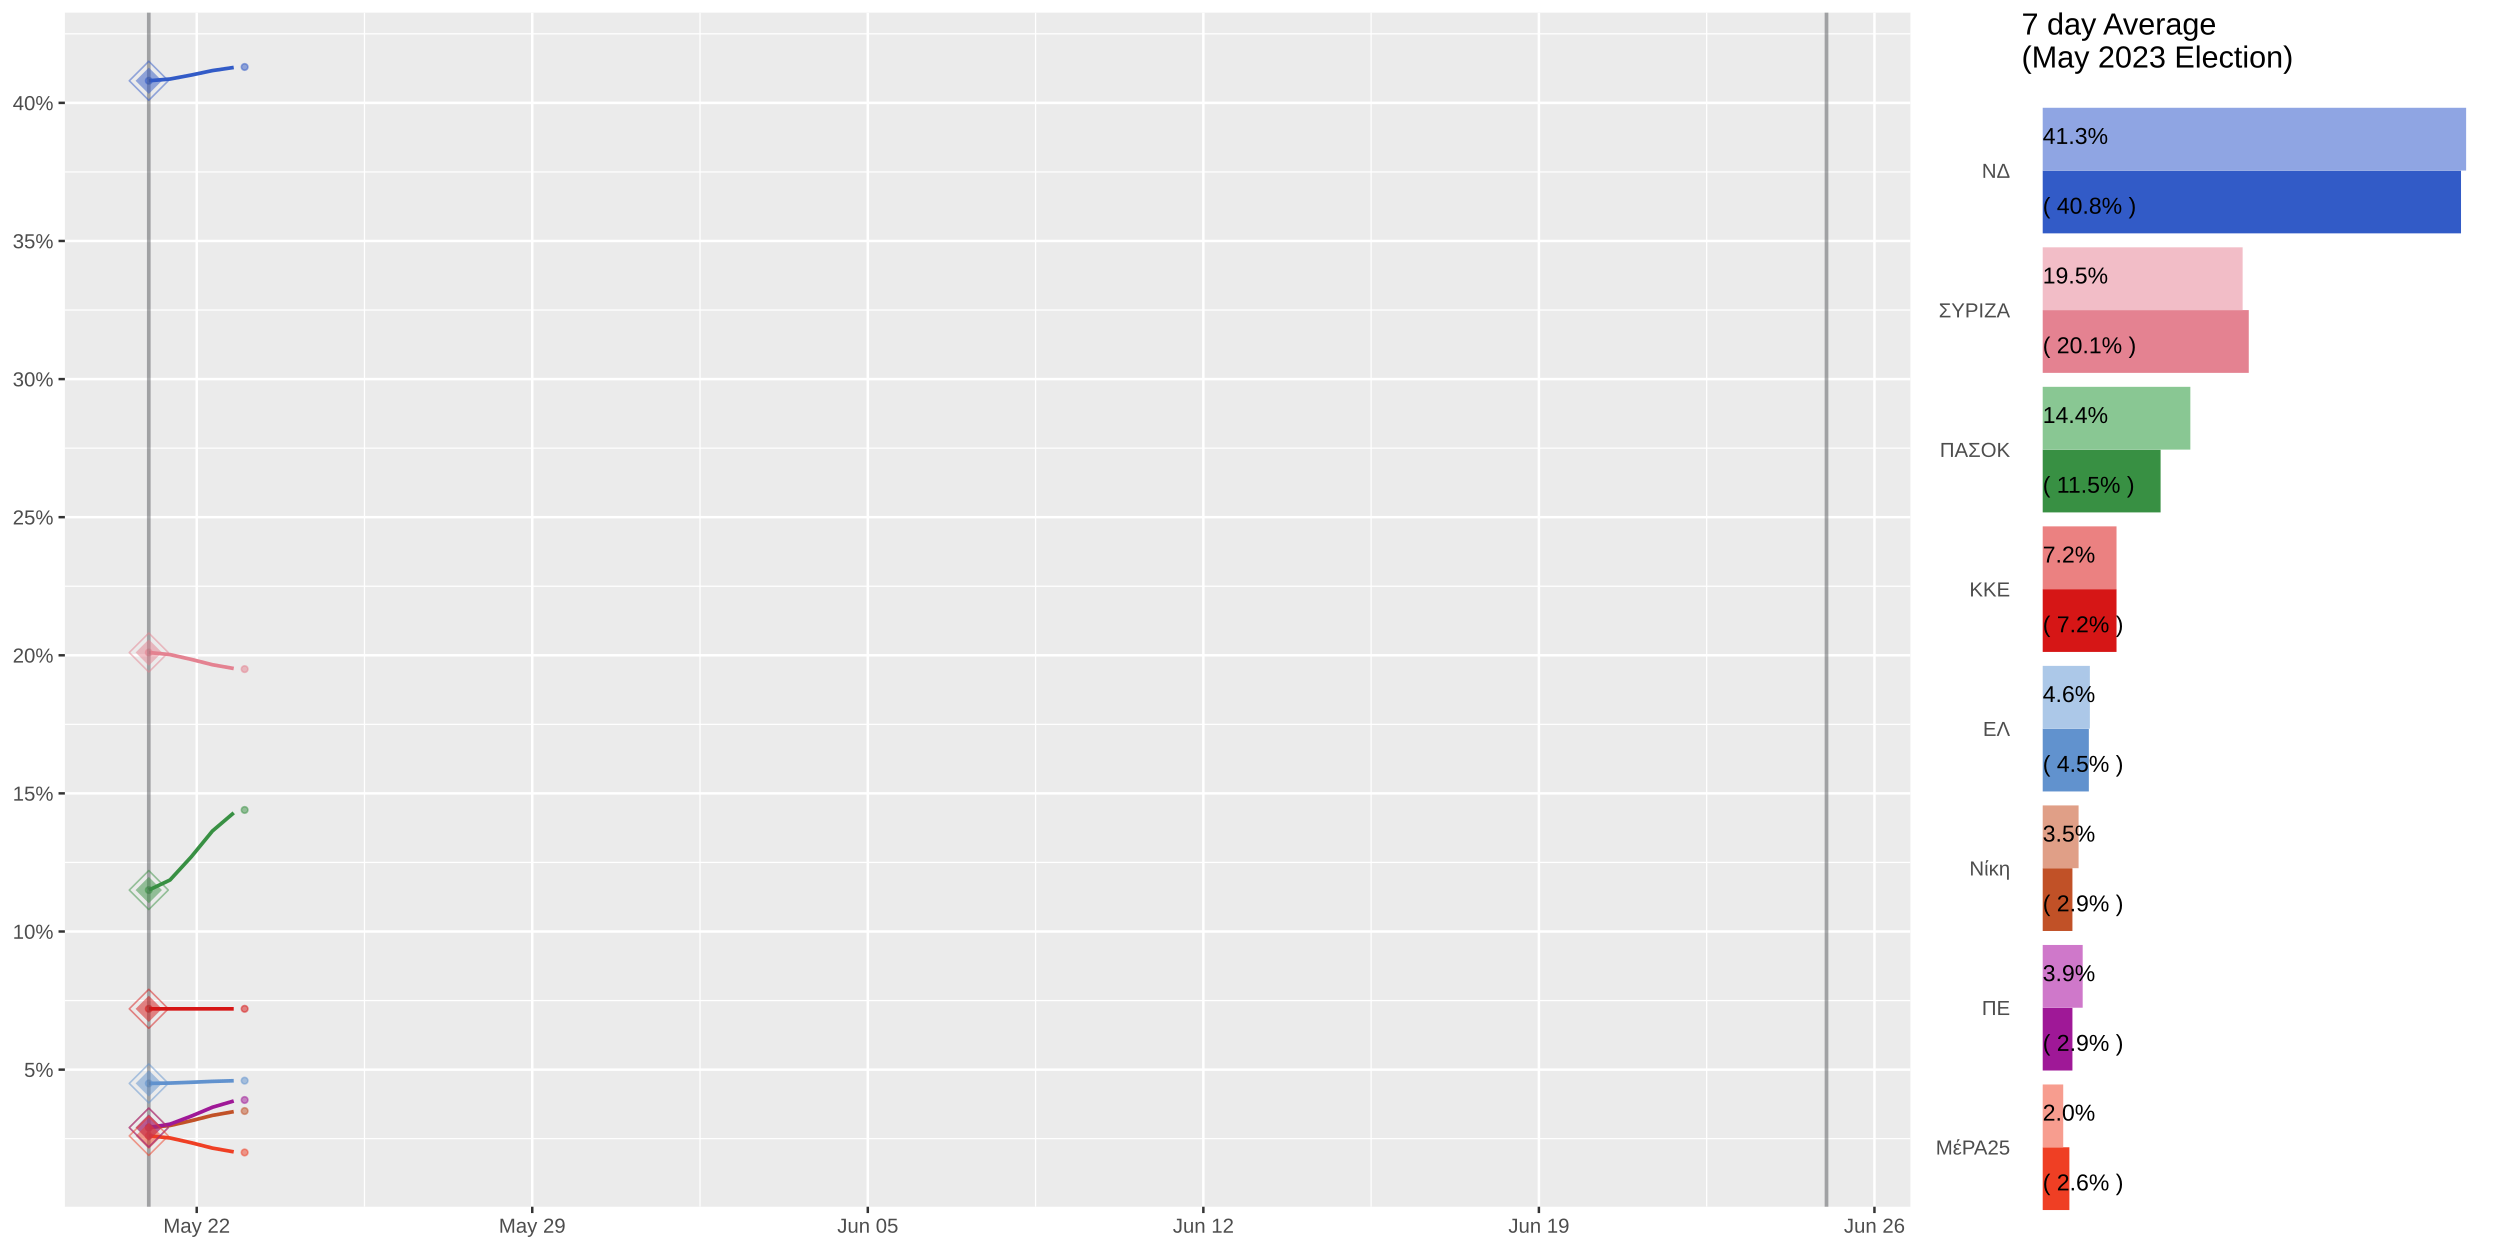
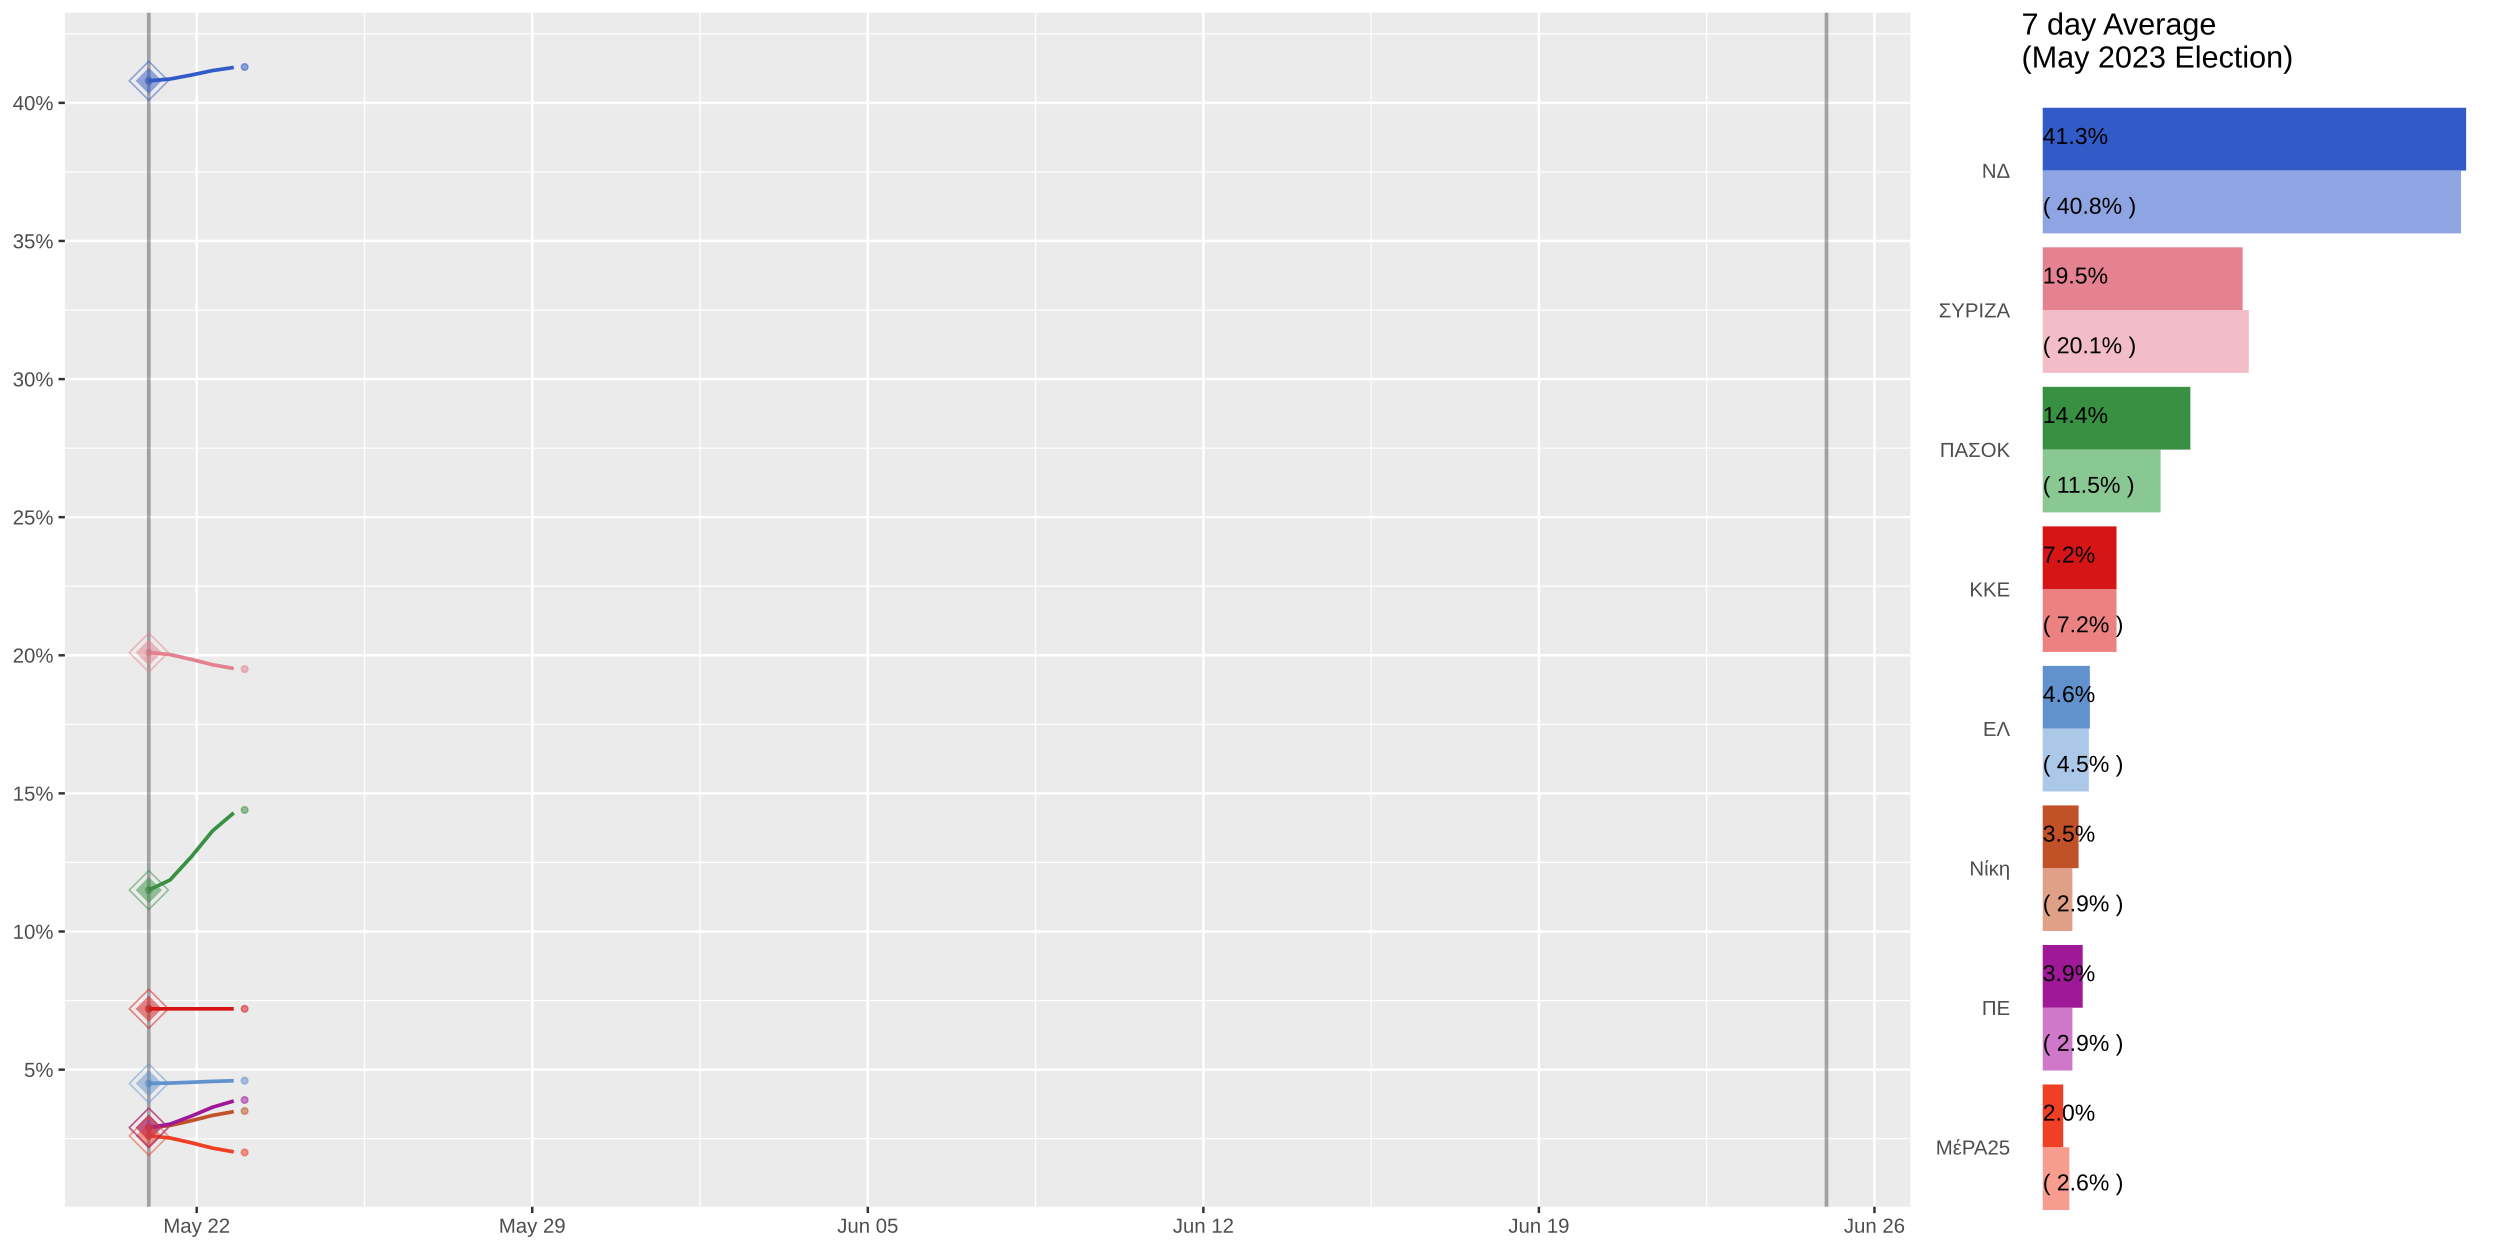
<svg xmlns="http://www.w3.org/2000/svg" class="svglite" width="1080.00pt" height="540.00pt" viewBox="0 0 1080.00 540.00">
  <defs>
    <style type="text/css">
    line, polyline, polygon, path, rect, circle {
      fill: none;
      stroke: #000000;
      stroke-linecap: round;
      stroke-linejoin: round;
      stroke-miterlimit: 10.00;
    }
    text {
      white-space: pre;
    }
  </style>
  </defs>
  <rect width="100%" height="100%" style="stroke: none; fill: none;" />
  <defs>
    <clipPath id="cpMC4wMHwxMDgwLjAwfDAuMDB8NTQwLjAw">
      <rect x="0.00" y="0.00" width="1080.00" height="540.00" />
    </clipPath>
  </defs>
  <g clip-path="url(#cpMC4wMHwxMDgwLjAwfDAuMDB8NTQwLjAw)">
</g>
  <defs>
    <clipPath id="cpMC4wMHw4MzAuNzd8MC4wMHw1NDAuMDA=">
      <rect x="0.00" y="0.00" width="830.77" height="540.00" />
    </clipPath>
  </defs>
  <g clip-path="url(#cpMC4wMHw4MzAuNzd8MC4wMHw1NDAuMDA=)">
    <rect x="0.00" y="0.00" width="830.77" height="540.00" style="stroke-width: 1.07; stroke: #FFFFFF; fill: #FFFFFF;" />
  </g>
  <g clip-path="url(#cpMC4wMHwxMDgwLjAwfDAuMDB8NTQwLjAw)">
</g>
  <defs>
    <clipPath id="cpMjguMDN8ODI1LjI5fDUuNDh8NTIxLjMx">
      <rect x="28.03" y="5.48" width="797.26" height="515.83" />
    </clipPath>
  </defs>
  <g clip-path="url(#cpMjguMDN8ODI1LjI5fDUuNDh8NTIxLjMx)">
    <rect x="28.03" y="5.48" width="797.26" height="515.83" style="stroke-width: 1.07; stroke: none; fill: #EBEBEB;" />
    <polyline points="28.03,491.90 825.29,491.90 " style="stroke-width: 0.53; stroke: #FFFFFF; stroke-linecap: butt;" />
    <polyline points="28.03,432.24 825.29,432.24 " style="stroke-width: 0.53; stroke: #FFFFFF; stroke-linecap: butt;" />
    <polyline points="28.03,372.57 825.29,372.57 " style="stroke-width: 0.53; stroke: #FFFFFF; stroke-linecap: butt;" />
    <polyline points="28.03,312.91 825.29,312.91 " style="stroke-width: 0.53; stroke: #FFFFFF; stroke-linecap: butt;" />
    <polyline points="28.03,253.25 825.29,253.25 " style="stroke-width: 0.53; stroke: #FFFFFF; stroke-linecap: butt;" />
    <polyline points="28.03,193.59 825.29,193.59 " style="stroke-width: 0.53; stroke: #FFFFFF; stroke-linecap: butt;" />
    <polyline points="28.03,133.93 825.29,133.93 " style="stroke-width: 0.53; stroke: #FFFFFF; stroke-linecap: butt;" />
    <polyline points="28.03,74.27 825.29,74.27 " style="stroke-width: 0.53; stroke: #FFFFFF; stroke-linecap: butt;" />
    <polyline points="28.03,14.61 825.29,14.61 " style="stroke-width: 0.53; stroke: #FFFFFF; stroke-linecap: butt;" />
    <polyline points="157.45,521.31 157.45,5.48 " style="stroke-width: 0.53; stroke: #FFFFFF; stroke-linecap: butt;" />
    <polyline points="302.41,521.31 302.41,5.48 " style="stroke-width: 0.53; stroke: #FFFFFF; stroke-linecap: butt;" />
    <polyline points="447.37,521.31 447.37,5.48 " style="stroke-width: 0.53; stroke: #FFFFFF; stroke-linecap: butt;" />
    <polyline points="592.32,521.31 592.32,5.48 " style="stroke-width: 0.53; stroke: #FFFFFF; stroke-linecap: butt;" />
    <polyline points="737.28,521.31 737.28,5.48 " style="stroke-width: 0.53; stroke: #FFFFFF; stroke-linecap: butt;" />
    <polyline points="28.03,462.07 825.29,462.07 " style="stroke-width: 1.07; stroke: #FFFFFF; stroke-linecap: butt;" />
    <polyline points="28.03,402.40 825.29,402.40 " style="stroke-width: 1.07; stroke: #FFFFFF; stroke-linecap: butt;" />
    <polyline points="28.03,342.74 825.29,342.74 " style="stroke-width: 1.07; stroke: #FFFFFF; stroke-linecap: butt;" />
    <polyline points="28.03,283.08 825.29,283.08 " style="stroke-width: 1.07; stroke: #FFFFFF; stroke-linecap: butt;" />
    <polyline points="28.03,223.42 825.29,223.42 " style="stroke-width: 1.07; stroke: #FFFFFF; stroke-linecap: butt;" />
    <polyline points="28.03,163.76 825.29,163.76 " style="stroke-width: 1.07; stroke: #FFFFFF; stroke-linecap: butt;" />
    <polyline points="28.03,104.10 825.29,104.10 " style="stroke-width: 1.07; stroke: #FFFFFF; stroke-linecap: butt;" />
    <polyline points="28.03,44.44 825.29,44.44 " style="stroke-width: 1.07; stroke: #FFFFFF; stroke-linecap: butt;" />
    <polyline points="84.98,521.31 84.98,5.48 " style="stroke-width: 1.07; stroke: #FFFFFF; stroke-linecap: butt;" />
    <polyline points="229.93,521.31 229.93,5.48 " style="stroke-width: 1.07; stroke: #FFFFFF; stroke-linecap: butt;" />
    <polyline points="374.89,521.31 374.89,5.48 " style="stroke-width: 1.07; stroke: #FFFFFF; stroke-linecap: butt;" />
    <polyline points="519.85,521.31 519.85,5.48 " style="stroke-width: 1.07; stroke: #FFFFFF; stroke-linecap: butt;" />
    <polyline points="664.80,521.31 664.80,5.48 " style="stroke-width: 1.07; stroke: #FFFFFF; stroke-linecap: butt;" />
    <polyline points="809.76,521.31 809.76,5.48 " style="stroke-width: 1.07; stroke: #FFFFFF; stroke-linecap: butt;" />
    <circle cx="105.68" cy="28.93" r="1.42" style="stroke-width: 0.71; stroke: #325BC7; stroke-opacity: 0.50; fill: #325BC7; fill-opacity: 0.50;" />
    <circle cx="64.27" cy="34.89" r="1.42" style="stroke-width: 0.71; stroke: #325BC7; stroke-opacity: 0.50; fill: #325BC7; fill-opacity: 0.50;" />
    <circle cx="105.68" cy="289.05" r="1.42" style="stroke-width: 0.71; stroke: #E48291; stroke-opacity: 0.50; fill: #E48291; fill-opacity: 0.50;" />
    <circle cx="64.27" cy="281.89" r="1.42" style="stroke-width: 0.71; stroke: #E48291; stroke-opacity: 0.50; fill: #E48291; fill-opacity: 0.50;" />
    <circle cx="105.68" cy="349.90" r="1.42" style="stroke-width: 0.71; stroke: #389043; stroke-opacity: 0.50; fill: #389043; fill-opacity: 0.50;" />
    <circle cx="64.27" cy="384.51" r="1.42" style="stroke-width: 0.71; stroke: #389043; stroke-opacity: 0.50; fill: #389043; fill-opacity: 0.50;" />
    <circle cx="105.68" cy="435.81" r="1.42" style="stroke-width: 0.71; stroke: #D61616; stroke-opacity: 0.50; fill: #D61616; fill-opacity: 0.50;" />
    <circle cx="64.27" cy="435.81" r="1.42" style="stroke-width: 0.71; stroke: #D61616; stroke-opacity: 0.50; fill: #D61616; fill-opacity: 0.50;" />
    <circle cx="105.68" cy="466.84" r="1.42" style="stroke-width: 0.71; stroke: #6192CE; stroke-opacity: 0.50; fill: #6192CE; fill-opacity: 0.50;" />
    <circle cx="64.27" cy="468.03" r="1.42" style="stroke-width: 0.71; stroke: #6192CE; stroke-opacity: 0.50; fill: #6192CE; fill-opacity: 0.50;" />
    <circle cx="105.68" cy="479.96" r="1.42" style="stroke-width: 0.71; stroke: #C15127; stroke-opacity: 0.50; fill: #C15127; fill-opacity: 0.50;" />
    <circle cx="64.27" cy="487.12" r="1.42" style="stroke-width: 0.71; stroke: #C15127; stroke-opacity: 0.50; fill: #C15127; fill-opacity: 0.50;" />
    <circle cx="105.68" cy="475.19" r="1.42" style="stroke-width: 0.71; stroke: #9F1897; stroke-opacity: 0.50; fill: #9F1897; fill-opacity: 0.50;" />
    <circle cx="64.27" cy="487.12" r="1.42" style="stroke-width: 0.71; stroke: #9F1897; stroke-opacity: 0.50; fill: #9F1897; fill-opacity: 0.50;" />
    <circle cx="105.68" cy="497.86" r="1.42" style="stroke-width: 0.71; stroke: #EF3F24; stroke-opacity: 0.50; fill: #EF3F24; fill-opacity: 0.50;" />
    <circle cx="64.27" cy="490.70" r="1.42" style="stroke-width: 0.71; stroke: #EF3F24; stroke-opacity: 0.50; fill: #EF3F24; fill-opacity: 0.50;" />
    <polyline points="64.27,34.89 73.44,34.14 82.62,32.42 91.79,30.49 100.97,29.14 " style="stroke-width: 1.60; stroke: #325BC7; stroke-linecap: butt;" />
    <polyline points="64.27,281.89 73.44,282.79 82.62,284.86 91.79,287.17 100.97,288.79 " style="stroke-width: 1.60; stroke: #E48291; stroke-linecap: butt;" />
    <polyline points="64.27,384.51 73.44,380.16 82.62,370.15 91.79,358.97 100.97,351.15 " style="stroke-width: 1.60; stroke: #389043; stroke-linecap: butt;" />
    <polyline points="64.27,435.81 73.44,435.81 82.62,435.81 91.79,435.81 100.97,435.81 " style="stroke-width: 1.60; stroke: #D61616; stroke-linecap: butt;" />
    <polyline points="64.27,468.03 73.44,467.88 82.62,467.54 91.79,467.15 100.97,466.88 " style="stroke-width: 1.60; stroke: #6192CE; stroke-linecap: butt;" />
    <polyline points="64.27,487.12 73.44,486.22 82.62,484.15 91.79,481.84 100.97,480.22 " style="stroke-width: 1.60; stroke: #C15127; stroke-linecap: butt;" />
    <polyline points="64.27,487.12 73.44,485.63 82.62,482.17 91.79,478.32 100.97,475.62 " style="stroke-width: 1.60; stroke: #9F1897; stroke-linecap: butt;" />
    <polyline points="64.27,490.70 73.44,491.60 82.62,493.67 91.79,495.99 100.97,497.60 " style="stroke-width: 1.60; stroke: #EF3F24; stroke-linecap: butt;" />
    <line x1="64.27" y1="521.31" x2="64.27" y2="5.48" style="stroke-width: 1.60; stroke: #56595C; stroke-opacity: 0.50; stroke-linecap: butt;" />
    <line x1="789.05" y1="521.31" x2="789.05" y2="5.48" style="stroke-width: 1.60; stroke: #56595C; stroke-opacity: 0.50; stroke-linecap: butt;" />
    <polygon points="58.58,34.89 64.27,29.20 69.96,34.89 64.27,40.58 " style="stroke-width: 0.71; stroke: none; fill: #325BC7; fill-opacity: 0.50;" />
    <polygon points="58.58,281.89 64.27,276.20 69.96,281.89 64.27,287.58 " style="stroke-width: 0.71; stroke: none; fill: #E48291; fill-opacity: 0.50;" />
    <polygon points="58.58,384.51 64.27,378.82 69.96,384.51 64.27,390.20 " style="stroke-width: 0.71; stroke: none; fill: #389043; fill-opacity: 0.50;" />
    <polygon points="58.58,435.81 64.27,430.13 69.96,435.81 64.27,441.50 " style="stroke-width: 0.71; stroke: none; fill: #D61616; fill-opacity: 0.50;" />
    <polygon points="58.58,468.03 64.27,462.34 69.96,468.03 64.27,473.72 " style="stroke-width: 0.71; stroke: none; fill: #6192CE; fill-opacity: 0.50;" />
    <polygon points="58.58,487.12 64.27,481.43 69.96,487.12 64.27,492.81 " style="stroke-width: 0.71; stroke: none; fill: #C15127; fill-opacity: 0.50;" />
    <polygon points="58.58,487.12 64.27,481.43 69.96,487.12 64.27,492.81 " style="stroke-width: 0.71; stroke: none; fill: #9F1897; fill-opacity: 0.50;" />
    <polygon points="58.58,490.70 64.27,485.01 69.96,490.70 64.27,496.39 " style="stroke-width: 0.71; stroke: none; fill: #EF3F24; fill-opacity: 0.50;" />
    <polygon points="55.85,34.89 64.27,26.47 72.69,34.89 64.27,43.32 " style="stroke-width: 0.71; stroke: #325BC7; stroke-opacity: 0.50;" />
    <polygon points="55.85,281.89 64.27,273.47 72.69,281.89 64.27,290.31 " style="stroke-width: 0.71; stroke: #E48291; stroke-opacity: 0.50;" />
    <polygon points="55.85,384.51 64.27,376.08 72.69,384.51 64.27,392.93 " style="stroke-width: 0.71; stroke: #389043; stroke-opacity: 0.50;" />
    <polygon points="55.85,435.81 64.27,427.39 72.69,435.81 64.27,444.24 " style="stroke-width: 0.71; stroke: #D61616; stroke-opacity: 0.50;" />
    <polygon points="55.85,468.03 64.27,459.61 72.69,468.03 64.27,476.45 " style="stroke-width: 0.71; stroke: #6192CE; stroke-opacity: 0.50;" />
    <polygon points="55.85,487.12 64.27,478.70 72.69,487.12 64.27,495.55 " style="stroke-width: 0.71; stroke: #C15127; stroke-opacity: 0.50;" />
    <polygon points="55.85,487.12 64.27,478.70 72.69,487.12 64.27,495.55 " style="stroke-width: 0.71; stroke: #9F1897; stroke-opacity: 0.50;" />
    <polygon points="55.85,490.70 64.27,482.28 72.69,490.70 64.27,499.13 " style="stroke-width: 0.71; stroke: #EF3F24; stroke-opacity: 0.50;" />
  </g>
  <g clip-path="url(#cpMC4wMHwxMDgwLjAwfDAuMDB8NTQwLjAw)">
    <text x="23.10" y="465.22" text-anchor="end" style="font-size: 8.80px;fill: #4D4D4D; font-family: &quot;Arial&quot;;" textLength="12.72px" lengthAdjust="spacingAndGlyphs">5%</text>
    <text x="23.10" y="405.55" text-anchor="end" style="font-size: 8.80px;fill: #4D4D4D; font-family: &quot;Arial&quot;;" textLength="17.62px" lengthAdjust="spacingAndGlyphs">10%</text>
    <text x="23.10" y="345.89" text-anchor="end" style="font-size: 8.80px;fill: #4D4D4D; font-family: &quot;Arial&quot;;" textLength="17.62px" lengthAdjust="spacingAndGlyphs">15%</text>
    <text x="23.10" y="286.23" text-anchor="end" style="font-size: 8.80px;fill: #4D4D4D; font-family: &quot;Arial&quot;;" textLength="17.62px" lengthAdjust="spacingAndGlyphs">20%</text>
    <text x="23.10" y="226.57" text-anchor="end" style="font-size: 8.80px;fill: #4D4D4D; font-family: &quot;Arial&quot;;" textLength="17.62px" lengthAdjust="spacingAndGlyphs">25%</text>
    <text x="23.10" y="166.91" text-anchor="end" style="font-size: 8.80px;fill: #4D4D4D; font-family: &quot;Arial&quot;;" textLength="17.62px" lengthAdjust="spacingAndGlyphs">30%</text>
    <text x="23.10" y="107.25" text-anchor="end" style="font-size: 8.80px;fill: #4D4D4D; font-family: &quot;Arial&quot;;" textLength="17.62px" lengthAdjust="spacingAndGlyphs">35%</text>
    <text x="23.10" y="47.59" text-anchor="end" style="font-size: 8.80px;fill: #4D4D4D; font-family: &quot;Arial&quot;;" textLength="17.62px" lengthAdjust="spacingAndGlyphs">40%</text>
    <polyline points="25.29,462.07 28.03,462.07 " style="stroke-width: 1.07; stroke: #333333; stroke-linecap: butt;" />
    <polyline points="25.29,402.40 28.03,402.40 " style="stroke-width: 1.07; stroke: #333333; stroke-linecap: butt;" />
    <polyline points="25.29,342.74 28.03,342.74 " style="stroke-width: 1.07; stroke: #333333; stroke-linecap: butt;" />
    <polyline points="25.29,283.08 28.03,283.08 " style="stroke-width: 1.07; stroke: #333333; stroke-linecap: butt;" />
    <polyline points="25.29,223.42 28.03,223.42 " style="stroke-width: 1.07; stroke: #333333; stroke-linecap: butt;" />
    <polyline points="25.29,163.76 28.03,163.76 " style="stroke-width: 1.07; stroke: #333333; stroke-linecap: butt;" />
    <polyline points="25.29,104.10 28.03,104.10 " style="stroke-width: 1.07; stroke: #333333; stroke-linecap: butt;" />
    <polyline points="25.29,44.44 28.03,44.44 " style="stroke-width: 1.07; stroke: #333333; stroke-linecap: butt;" />
    <polyline points="84.98,524.05 84.98,521.31 " style="stroke-width: 1.07; stroke: #333333; stroke-linecap: butt;" />
    <polyline points="229.93,524.05 229.93,521.31 " style="stroke-width: 1.07; stroke: #333333; stroke-linecap: butt;" />
    <polyline points="374.89,524.05 374.89,521.31 " style="stroke-width: 1.07; stroke: #333333; stroke-linecap: butt;" />
    <polyline points="519.85,524.05 519.85,521.31 " style="stroke-width: 1.07; stroke: #333333; stroke-linecap: butt;" />
    <polyline points="664.80,524.05 664.80,521.31 " style="stroke-width: 1.07; stroke: #333333; stroke-linecap: butt;" />
    <polyline points="809.76,524.05 809.76,521.31 " style="stroke-width: 1.07; stroke: #333333; stroke-linecap: butt;" />
    <text x="84.98" y="532.54" text-anchor="middle" style="font-size: 8.80px;fill: #4D4D4D; font-family: &quot;Arial&quot;;" textLength="28.86px" lengthAdjust="spacingAndGlyphs">May 22</text>
    <text x="229.93" y="532.54" text-anchor="middle" style="font-size: 8.80px;fill: #4D4D4D; font-family: &quot;Arial&quot;;" textLength="28.86px" lengthAdjust="spacingAndGlyphs">May 29</text>
    <text x="374.89" y="532.54" text-anchor="middle" style="font-size: 8.80px;fill: #4D4D4D; font-family: &quot;Arial&quot;;" textLength="26.43px" lengthAdjust="spacingAndGlyphs">Jun 05</text>
    <text x="519.85" y="532.54" text-anchor="middle" style="font-size: 8.80px;fill: #4D4D4D; font-family: &quot;Arial&quot;;" textLength="26.43px" lengthAdjust="spacingAndGlyphs">Jun 12</text>
    <text x="664.80" y="532.54" text-anchor="middle" style="font-size: 8.80px;fill: #4D4D4D; font-family: &quot;Arial&quot;;" textLength="26.43px" lengthAdjust="spacingAndGlyphs">Jun 19</text>
    <text x="809.76" y="532.54" text-anchor="middle" style="font-size: 8.80px;fill: #4D4D4D; font-family: &quot;Arial&quot;;" textLength="26.43px" lengthAdjust="spacingAndGlyphs">Jun 26</text>
  </g>
  <defs>
    <clipPath id="cpODMwLjc3fDEwODAuMDB8MC4wMHw1NDAuMDA=">
      <rect x="830.77" y="0.00" width="249.23" height="540.00" />
    </clipPath>
  </defs>
  <g clip-path="url(#cpODMwLjc3fDEwODAuMDB8MC4wMHw1NDAuMDA=)">
    <rect x="830.77" y="0.00" width="249.23" height="540.00" style="stroke-width: 1.07; stroke: #FFFFFF; fill: #FFFFFF;" />
  </g>
  <g clip-path="url(#cpMC4wMHwxMDgwLjAwfDAuMDB8NTQwLjAw)">
</g>
  <defs>
    <clipPath id="cpODczLjMxfDEwNzQuNTJ8MzcuNTJ8NTMxLjc4">
      <rect x="873.31" y="37.52" width="201.21" height="494.26" />
    </clipPath>
  </defs>
  <g clip-path="url(#cpODczLjMxfDEwNzQuNTJ8MzcuNTJ8NTMxLjc4)">
    <rect x="873.31" y="37.52" width="201.21" height="494.26" style="stroke-width: 1.07; stroke: #FFFFFF; fill: #FFFFFF;" />
-     <rect x="882.45" y="73.69" width="180.71" height="27.12" style="stroke-width: 1.07; stroke: none; stroke-linecap: butt; stroke-linejoin: miter; fill: #325BC7;" />
-     <rect x="882.45" y="133.96" width="89.02" height="27.12" style="stroke-width: 1.07; stroke: none; stroke-linecap: butt; stroke-linejoin: miter; fill: #E48291;" />
-     <rect x="882.45" y="194.24" width="50.93" height="27.12" style="stroke-width: 1.07; stroke: none; stroke-linecap: butt; stroke-linejoin: miter; fill: #389043;" />
-     <rect x="882.45" y="254.51" width="31.89" height="27.12" style="stroke-width: 1.07; stroke: none; stroke-linecap: butt; stroke-linejoin: miter; fill: #D61616;" />
-     <rect x="882.45" y="314.79" width="19.93" height="27.12" style="stroke-width: 1.07; stroke: none; stroke-linecap: butt; stroke-linejoin: miter; fill: #6192CE;" />
-     <rect x="882.45" y="375.06" width="12.84" height="27.12" style="stroke-width: 1.07; stroke: none; stroke-linecap: butt; stroke-linejoin: miter; fill: #C15127;" />
-     <rect x="882.45" y="435.34" width="12.84" height="27.12" style="stroke-width: 1.07; stroke: none; stroke-linecap: butt; stroke-linejoin: miter; fill: #9F1897;" />
-     <rect x="882.45" y="495.62" width="11.52" height="27.12" style="stroke-width: 1.07; stroke: none; stroke-linecap: butt; stroke-linejoin: miter; fill: #EF3F24;" />
-     <rect x="882.45" y="46.56" width="182.92" height="27.12" style="stroke-width: 1.07; stroke: none; stroke-linecap: butt; stroke-linejoin: miter; fill: #8FA5E3;" />
-     <rect x="882.45" y="106.84" width="86.37" height="27.12" style="stroke-width: 1.07; stroke: none; stroke-linecap: butt; stroke-linejoin: miter; fill: #F2BDC7;" />
-     <rect x="882.45" y="167.11" width="63.78" height="27.12" style="stroke-width: 1.07; stroke: none; stroke-linecap: butt; stroke-linejoin: miter; fill: #89C793;" />
-     <rect x="882.45" y="227.39" width="31.89" height="27.12" style="stroke-width: 1.07; stroke: none; stroke-linecap: butt; stroke-linejoin: miter; fill: #EB8181;" />
-     <rect x="882.45" y="287.66" width="20.37" height="27.12" style="stroke-width: 1.07; stroke: none; stroke-linecap: butt; stroke-linejoin: miter; fill: #ACC8E8;" />
-     <rect x="882.45" y="347.94" width="15.50" height="27.12" style="stroke-width: 1.07; stroke: none; stroke-linecap: butt; stroke-linejoin: miter; fill: #E09F87;" />
-     <rect x="882.45" y="408.22" width="17.27" height="27.12" style="stroke-width: 1.07; stroke: none; stroke-linecap: butt; stroke-linejoin: miter; fill: #CF78CA;" />
-     <rect x="882.45" y="468.49" width="8.86" height="27.12" style="stroke-width: 1.07; stroke: none; stroke-linecap: butt; stroke-linejoin: miter; fill: #F79D8F;" />
+     <rect x="882.45" y="73.69" width="180.71" height="27.12" style="stroke-width: 1.07; stroke: none; stroke-linecap: butt; stroke-linejoin: miter; fill: #8FA5E3;" />
+     <rect x="882.45" y="133.96" width="89.02" height="27.12" style="stroke-width: 1.07; stroke: none; stroke-linecap: butt; stroke-linejoin: miter; fill: #F2BDC7;" />
+     <rect x="882.45" y="194.24" width="50.93" height="27.12" style="stroke-width: 1.07; stroke: none; stroke-linecap: butt; stroke-linejoin: miter; fill: #89C793;" />
+     <rect x="882.45" y="254.51" width="31.89" height="27.12" style="stroke-width: 1.07; stroke: none; stroke-linecap: butt; stroke-linejoin: miter; fill: #EB8181;" />
+     <rect x="882.45" y="314.79" width="19.93" height="27.12" style="stroke-width: 1.07; stroke: none; stroke-linecap: butt; stroke-linejoin: miter; fill: #ACC8E8;" />
+     <rect x="882.45" y="375.06" width="12.84" height="27.12" style="stroke-width: 1.07; stroke: none; stroke-linecap: butt; stroke-linejoin: miter; fill: #E09F87;" />
+     <rect x="882.45" y="435.34" width="12.84" height="27.12" style="stroke-width: 1.07; stroke: none; stroke-linecap: butt; stroke-linejoin: miter; fill: #CF78CA;" />
+     <rect x="882.45" y="495.62" width="11.52" height="27.12" style="stroke-width: 1.07; stroke: none; stroke-linecap: butt; stroke-linejoin: miter; fill: #F79D8F;" />
+     <rect x="882.45" y="46.56" width="182.92" height="27.12" style="stroke-width: 1.07; stroke: none; stroke-linecap: butt; stroke-linejoin: miter; fill: #325BC7;" />
+     <rect x="882.45" y="106.84" width="86.37" height="27.12" style="stroke-width: 1.07; stroke: none; stroke-linecap: butt; stroke-linejoin: miter; fill: #E48291;" />
+     <rect x="882.45" y="167.11" width="63.78" height="27.12" style="stroke-width: 1.07; stroke: none; stroke-linecap: butt; stroke-linejoin: miter; fill: #389043;" />
+     <rect x="882.45" y="227.39" width="31.89" height="27.12" style="stroke-width: 1.07; stroke: none; stroke-linecap: butt; stroke-linejoin: miter; fill: #D61616;" />
+     <rect x="882.45" y="287.66" width="20.37" height="27.12" style="stroke-width: 1.07; stroke: none; stroke-linecap: butt; stroke-linejoin: miter; fill: #6192CE;" />
+     <rect x="882.45" y="347.94" width="15.50" height="27.12" style="stroke-width: 1.07; stroke: none; stroke-linecap: butt; stroke-linejoin: miter; fill: #C15127;" />
+     <rect x="882.45" y="408.22" width="17.27" height="27.12" style="stroke-width: 1.07; stroke: none; stroke-linecap: butt; stroke-linejoin: miter; fill: #9F1897;" />
+     <rect x="882.45" y="468.49" width="8.86" height="27.12" style="stroke-width: 1.07; stroke: none; stroke-linecap: butt; stroke-linejoin: miter; fill: #EF3F24;" />
    <text x="882.45" y="62.18" style="font-size: 9.96px; font-family: &quot;Arial&quot;;" textLength="28.22px" lengthAdjust="spacingAndGlyphs">41.3%</text>
    <text x="882.45" y="122.46" style="font-size: 9.96px; font-family: &quot;Arial&quot;;" textLength="28.22px" lengthAdjust="spacingAndGlyphs">19.5%</text>
    <text x="882.45" y="182.73" style="font-size: 9.96px; font-family: &quot;Arial&quot;;" textLength="28.22px" lengthAdjust="spacingAndGlyphs">14.4%</text>
    <text x="882.45" y="243.01" style="font-size: 9.96px; font-family: &quot;Arial&quot;;" textLength="22.69px" lengthAdjust="spacingAndGlyphs">7.2%</text>
    <text x="882.45" y="303.28" style="font-size: 9.96px; font-family: &quot;Arial&quot;;" textLength="22.69px" lengthAdjust="spacingAndGlyphs">4.6%</text>
    <text x="882.45" y="363.56" style="font-size: 9.96px; font-family: &quot;Arial&quot;;" textLength="22.69px" lengthAdjust="spacingAndGlyphs">3.5%</text>
    <text x="882.45" y="423.84" style="font-size: 9.96px; font-family: &quot;Arial&quot;;" textLength="22.69px" lengthAdjust="spacingAndGlyphs">3.9%</text>
    <text x="882.45" y="484.11" style="font-size: 9.96px; font-family: &quot;Arial&quot;;" textLength="22.69px" lengthAdjust="spacingAndGlyphs">2.0%</text>
    <text x="882.45" y="92.32" style="font-size: 9.96px; font-family: &quot;Arial&quot;;" textLength="40.38px" lengthAdjust="spacingAndGlyphs">( 40.8% )</text>
    <text x="882.45" y="152.60" style="font-size: 9.96px; font-family: &quot;Arial&quot;;" textLength="40.38px" lengthAdjust="spacingAndGlyphs">( 20.1% )</text>
    <text x="882.45" y="212.87" style="font-size: 9.96px; font-family: &quot;Arial&quot;;" textLength="39.64px" lengthAdjust="spacingAndGlyphs">( 11.5% )</text>
    <text x="882.45" y="273.15" style="font-size: 9.96px; font-family: &quot;Arial&quot;;" textLength="34.84px" lengthAdjust="spacingAndGlyphs">( 7.2% )</text>
    <text x="882.45" y="333.42" style="font-size: 9.96px; font-family: &quot;Arial&quot;;" textLength="34.84px" lengthAdjust="spacingAndGlyphs">( 4.5% )</text>
    <text x="882.45" y="393.70" style="font-size: 9.96px; font-family: &quot;Arial&quot;;" textLength="34.84px" lengthAdjust="spacingAndGlyphs">( 2.9% )</text>
    <text x="882.45" y="453.97" style="font-size: 9.96px; font-family: &quot;Arial&quot;;" textLength="34.84px" lengthAdjust="spacingAndGlyphs">( 2.9% )</text>
    <text x="882.45" y="514.25" style="font-size: 9.96px; font-family: &quot;Arial&quot;;" textLength="34.84px" lengthAdjust="spacingAndGlyphs">( 2.6% )</text>
  </g>
  <g clip-path="url(#cpMC4wMHwxMDgwLjAwfDAuMDB8NTQwLjAw)">
    <text x="868.38" y="498.77" text-anchor="end" style="font-size: 8.80px;fill: #4D4D4D; font-family: &quot;Arial&quot;;" textLength="32.13px" lengthAdjust="spacingAndGlyphs">ΜέΡΑ25</text>
    <text x="868.38" y="438.49" text-anchor="end" style="font-size: 8.80px;fill: #4D4D4D; font-family: &quot;Arial&quot;;" textLength="12.22px" lengthAdjust="spacingAndGlyphs">ΠΕ</text>
    <text x="868.38" y="378.21" text-anchor="end" style="font-size: 8.80px;fill: #4D4D4D; font-family: &quot;Arial&quot;;" textLength="17.60px" lengthAdjust="spacingAndGlyphs">Νίκη</text>
    <text x="868.38" y="317.94" text-anchor="end" style="font-size: 8.80px;fill: #4D4D4D; font-family: &quot;Arial&quot;;" textLength="11.74px" lengthAdjust="spacingAndGlyphs">ΕΛ</text>
    <text x="868.38" y="257.66" text-anchor="end" style="font-size: 8.80px;fill: #4D4D4D; font-family: &quot;Arial&quot;;" textLength="17.60px" lengthAdjust="spacingAndGlyphs">KKE</text>
    <text x="868.38" y="197.39" text-anchor="end" style="font-size: 8.80px;fill: #4D4D4D; font-family: &quot;Arial&quot;;" textLength="30.37px" lengthAdjust="spacingAndGlyphs">ΠΑΣΟΚ</text>
    <text x="868.38" y="137.11" text-anchor="end" style="font-size: 8.80px;fill: #4D4D4D; font-family: &quot;Arial&quot;;" textLength="30.86px" lengthAdjust="spacingAndGlyphs">ΣΥΡΙΖΑ</text>
    <text x="868.38" y="76.84" text-anchor="end" style="font-size: 8.80px;fill: #4D4D4D; font-family: &quot;Arial&quot;;" textLength="12.23px" lengthAdjust="spacingAndGlyphs">ΝΔ</text>
    <text x="873.31" y="14.93" style="font-size: 13.20px; font-family: &quot;Arial&quot;;" textLength="87.77px" lengthAdjust="spacingAndGlyphs">7 day Average </text>
    <text x="873.31" y="29.18" style="font-size: 13.20px; font-family: &quot;Arial&quot;;" textLength="120.97px" lengthAdjust="spacingAndGlyphs"> (May 2023 Election)</text>
  </g>
</svg>
